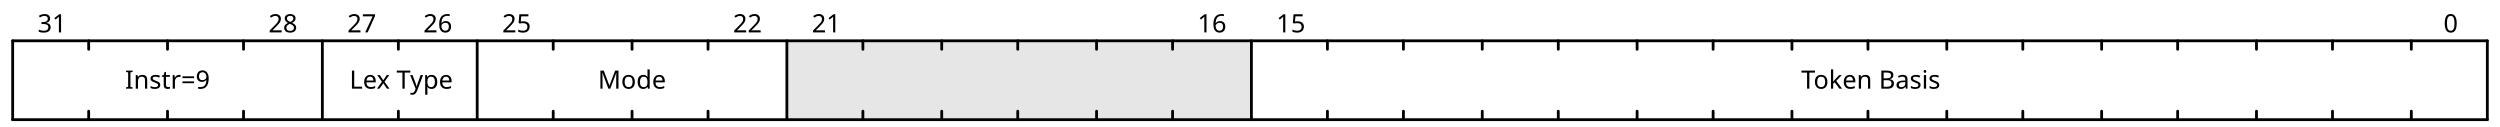
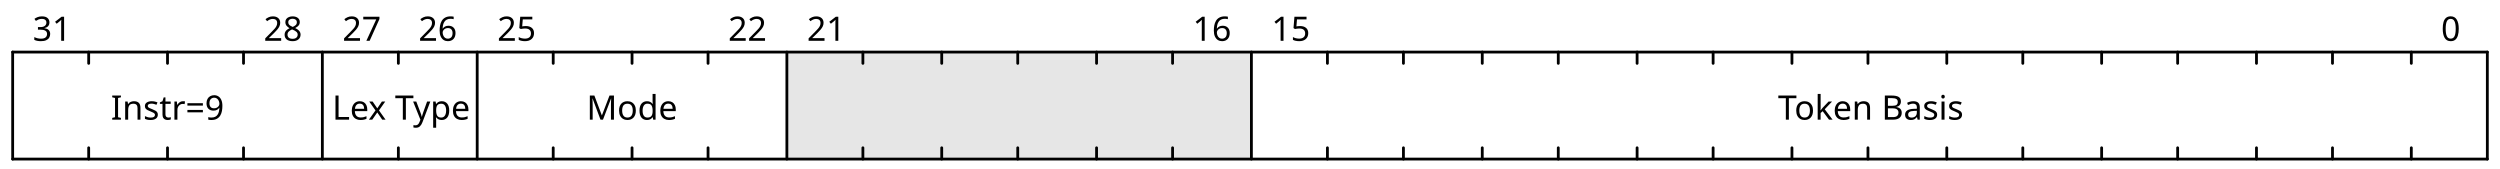
- <svg xmlns="http://www.w3.org/2000/svg" width="888" height="45" viewBox="0 0 888 45">
-   <g transform="translate(0.5,0.5)" text-anchor="middle" font-size="9" font-family="sans-serif" font-weight="normal">
-     <g transform="translate(4,14)">
+ <svg xmlns="http://www.w3.org/2000/svg" width="888" height="60" viewBox="0 0 888 60">
+   <g transform="translate(0.5,0.5)" text-anchor="middle" font-size="12" font-family="sans-serif" font-weight="normal">
+     <g transform="translate(4,18)">
      <g stroke="black" stroke-width="1" stroke-linecap="round">
        <line x2="879" />
-         <line x2="879" y1="28" y2="28" />
-         <line y2="28" />
-         <line x1="879" x2="879" y2="28" />
-         <line x1="852" x2="852" y2="3" />
-         <line x1="852" x2="852" y1="28" y2="25" />
-         <line x1="824" x2="824" y2="3" />
-         <line x1="824" x2="824" y1="28" y2="25" />
-         <line x1="797" x2="797" y2="3" />
-         <line x1="797" x2="797" y1="28" y2="25" />
-         <line x1="769" x2="769" y2="3" />
-         <line x1="769" x2="769" y1="28" y2="25" />
-         <line x1="742" x2="742" y2="3" />
-         <line x1="742" x2="742" y1="28" y2="25" />
-         <line x1="714" x2="714" y2="3" />
-         <line x1="714" x2="714" y1="28" y2="25" />
-         <line x1="687" x2="687" y2="3" />
-         <line x1="687" x2="687" y1="28" y2="25" />
-         <line x1="659" x2="659" y2="3" />
-         <line x1="659" x2="659" y1="28" y2="25" />
-         <line x1="632" x2="632" y2="3" />
-         <line x1="632" x2="632" y1="28" y2="25" />
-         <line x1="604" x2="604" y2="3" />
-         <line x1="604" x2="604" y1="28" y2="25" />
-         <line x1="577" x2="577" y2="3" />
-         <line x1="577" x2="577" y1="28" y2="25" />
-         <line x1="549" x2="549" y2="3" />
-         <line x1="549" x2="549" y1="28" y2="25" />
-         <line x1="522" x2="522" y2="3" />
-         <line x1="522" x2="522" y1="28" y2="25" />
-         <line x1="494" x2="494" y2="3" />
-         <line x1="494" x2="494" y1="28" y2="25" />
-         <line x1="467" x2="467" y2="3" />
-         <line x1="467" x2="467" y1="28" y2="25" />
-         <line x1="440" x2="440" y2="28" />
-         <line x1="412" x2="412" y2="3" />
-         <line x1="412" x2="412" y1="28" y2="25" />
-         <line x1="385" x2="385" y2="3" />
-         <line x1="385" x2="385" y1="28" y2="25" />
-         <line x1="357" x2="357" y2="3" />
-         <line x1="357" x2="357" y1="28" y2="25" />
-         <line x1="330" x2="330" y2="3" />
-         <line x1="330" x2="330" y1="28" y2="25" />
-         <line x1="302" x2="302" y2="3" />
-         <line x1="302" x2="302" y1="28" y2="25" />
-         <line x1="275" x2="275" y2="28" />
-         <line x1="247" x2="247" y2="3" />
-         <line x1="247" x2="247" y1="28" y2="25" />
-         <line x1="220" x2="220" y2="3" />
-         <line x1="220" x2="220" y1="28" y2="25" />
-         <line x1="192" x2="192" y2="3" />
-         <line x1="192" x2="192" y1="28" y2="25" />
-         <line x1="165" x2="165" y2="28" />
-         <line x1="137" x2="137" y2="3" />
-         <line x1="137" x2="137" y1="28" y2="25" />
-         <line x1="110" x2="110" y2="28" />
-         <line x1="82" x2="82" y2="3" />
-         <line x1="82" x2="82" y1="28" y2="25" />
-         <line x1="55" x2="55" y2="3" />
-         <line x1="55" x2="55" y1="28" y2="25" />
-         <line x1="27" x2="27" y2="3" />
-         <line x1="27" x2="27" y1="28" y2="25" />
+         <line x2="879" y1="38" y2="38" />
+         <line y2="38" />
+         <line x1="879" x2="879" y2="38" />
+         <line x1="852" x2="852" y2="4" />
+         <line x1="852" x2="852" y1="38" y2="34" />
+         <line x1="824" x2="824" y2="4" />
+         <line x1="824" x2="824" y1="38" y2="34" />
+         <line x1="797" x2="797" y2="4" />
+         <line x1="797" x2="797" y1="38" y2="34" />
+         <line x1="769" x2="769" y2="4" />
+         <line x1="769" x2="769" y1="38" y2="34" />
+         <line x1="742" x2="742" y2="4" />
+         <line x1="742" x2="742" y1="38" y2="34" />
+         <line x1="714" x2="714" y2="4" />
+         <line x1="714" x2="714" y1="38" y2="34" />
+         <line x1="687" x2="687" y2="4" />
+         <line x1="687" x2="687" y1="38" y2="34" />
+         <line x1="659" x2="659" y2="4" />
+         <line x1="659" x2="659" y1="38" y2="34" />
+         <line x1="632" x2="632" y2="4" />
+         <line x1="632" x2="632" y1="38" y2="34" />
+         <line x1="604" x2="604" y2="4" />
+         <line x1="604" x2="604" y1="38" y2="34" />
+         <line x1="577" x2="577" y2="4" />
+         <line x1="577" x2="577" y1="38" y2="34" />
+         <line x1="549" x2="549" y2="4" />
+         <line x1="549" x2="549" y1="38" y2="34" />
+         <line x1="522" x2="522" y2="4" />
+         <line x1="522" x2="522" y1="38" y2="34" />
+         <line x1="494" x2="494" y2="4" />
+         <line x1="494" x2="494" y1="38" y2="34" />
+         <line x1="467" x2="467" y2="4" />
+         <line x1="467" x2="467" y1="38" y2="34" />
+         <line x1="440" x2="440" y2="38" />
+         <line x1="412" x2="412" y2="4" />
+         <line x1="412" x2="412" y1="38" y2="34" />
+         <line x1="385" x2="385" y2="4" />
+         <line x1="385" x2="385" y1="38" y2="34" />
+         <line x1="357" x2="357" y2="4" />
+         <line x1="357" x2="357" y1="38" y2="34" />
+         <line x1="330" x2="330" y2="4" />
+         <line x1="330" x2="330" y1="38" y2="34" />
+         <line x1="302" x2="302" y2="4" />
+         <line x1="302" x2="302" y1="38" y2="34" />
+         <line x1="275" x2="275" y2="38" />
+         <line x1="247" x2="247" y2="4" />
+         <line x1="247" x2="247" y1="38" y2="34" />
+         <line x1="220" x2="220" y2="4" />
+         <line x1="220" x2="220" y1="38" y2="34" />
+         <line x1="192" x2="192" y2="4" />
+         <line x1="192" x2="192" y1="38" y2="34" />
+         <line x1="165" x2="165" y2="38" />
+         <line x1="137" x2="137" y2="4" />
+         <line x1="137" x2="137" y1="38" y2="34" />
+         <line x1="110" x2="110" y2="38" />
+         <line x1="82" x2="82" y2="4" />
+         <line x1="82" x2="82" y1="38" y2="34" />
+         <line x1="55" x2="55" y2="4" />
+         <line x1="55" x2="55" y1="38" y2="34" />
+         <line x1="27" x2="27" y2="4" />
+         <line x1="27" x2="27" y1="38" y2="34" />
      </g>
      <g>
        <g>
-           <rect x="275" width="165" height="28" style="fill-opacity:0.1" />
+           <rect x="275" width="165" height="38" style="fill-opacity:0.1" />
        </g>
-         <g transform="translate(14,-9)">
+         <g transform="translate(14,-10)">
          <g transform="translate(852)">
            <text y="6">0</text>
          </g>
          <g transform="translate(440)">
            <text y="6">15</text>
          </g>
          <g transform="translate(412)">
            <text y="6">16</text>
          </g>
          <g transform="translate(275)">
            <text y="6">21</text>
          </g>
          <g transform="translate(247)">
            <text y="6">22</text>
          </g>
          <g transform="translate(165)">
            <text y="6">25</text>
          </g>
          <g transform="translate(137)">
            <text y="6">26</text>
          </g>
          <g transform="translate(110)">
            <text y="6">27</text>
          </g>
          <g transform="translate(82)">
            <text y="6">28</text>
          </g>
          <g transform="translate(0)">
            <text y="6">31</text>
          </g>
        </g>
-         <g transform="translate(14,11)">
+         <g transform="translate(14,18)">
          <g transform="translate(646)">
            <text y="6">
              <tspan>Token Basis</tspan>
            </text>
          </g>
          <g transform="translate(206)">
            <text y="6">
              <tspan>Mode</tspan>
            </text>
          </g>
          <g transform="translate(124)">
            <text y="6">
              <tspan>Lex Type</tspan>
            </text>
          </g>
          <g transform="translate(41)">
            <text y="6">
              <tspan>Instr=9</tspan>
            </text>
          </g>
        </g>
-         <g transform="translate(14,32)" />
+         <g transform="translate(14,44)" />
      </g>
    </g>
  </g>
</svg>
